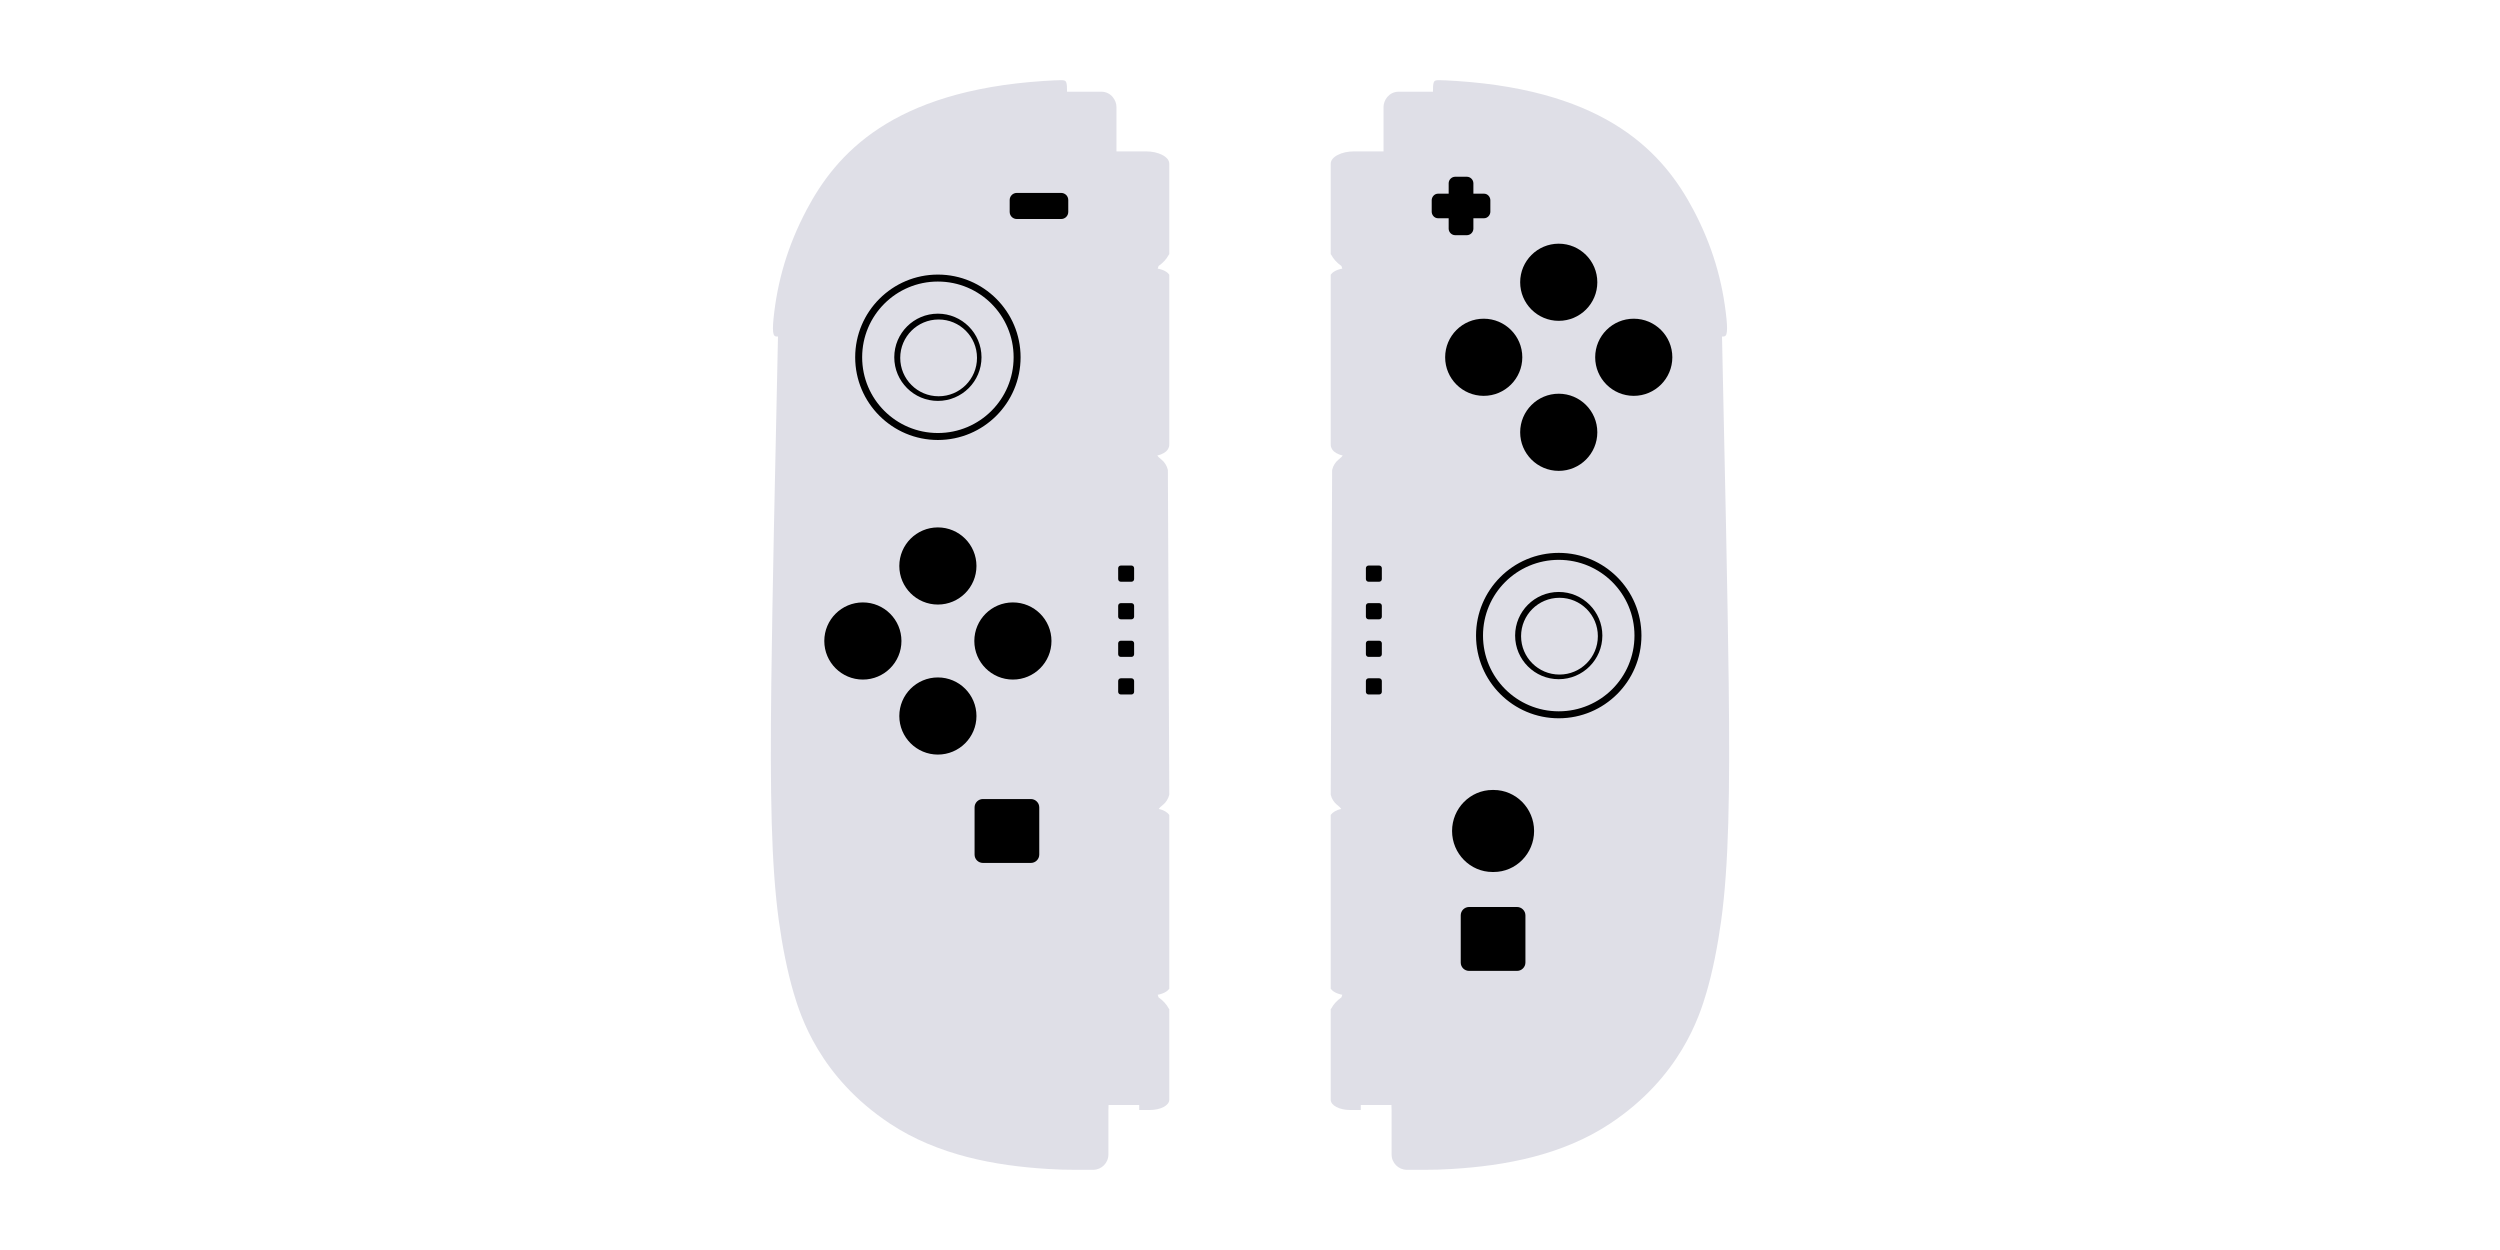
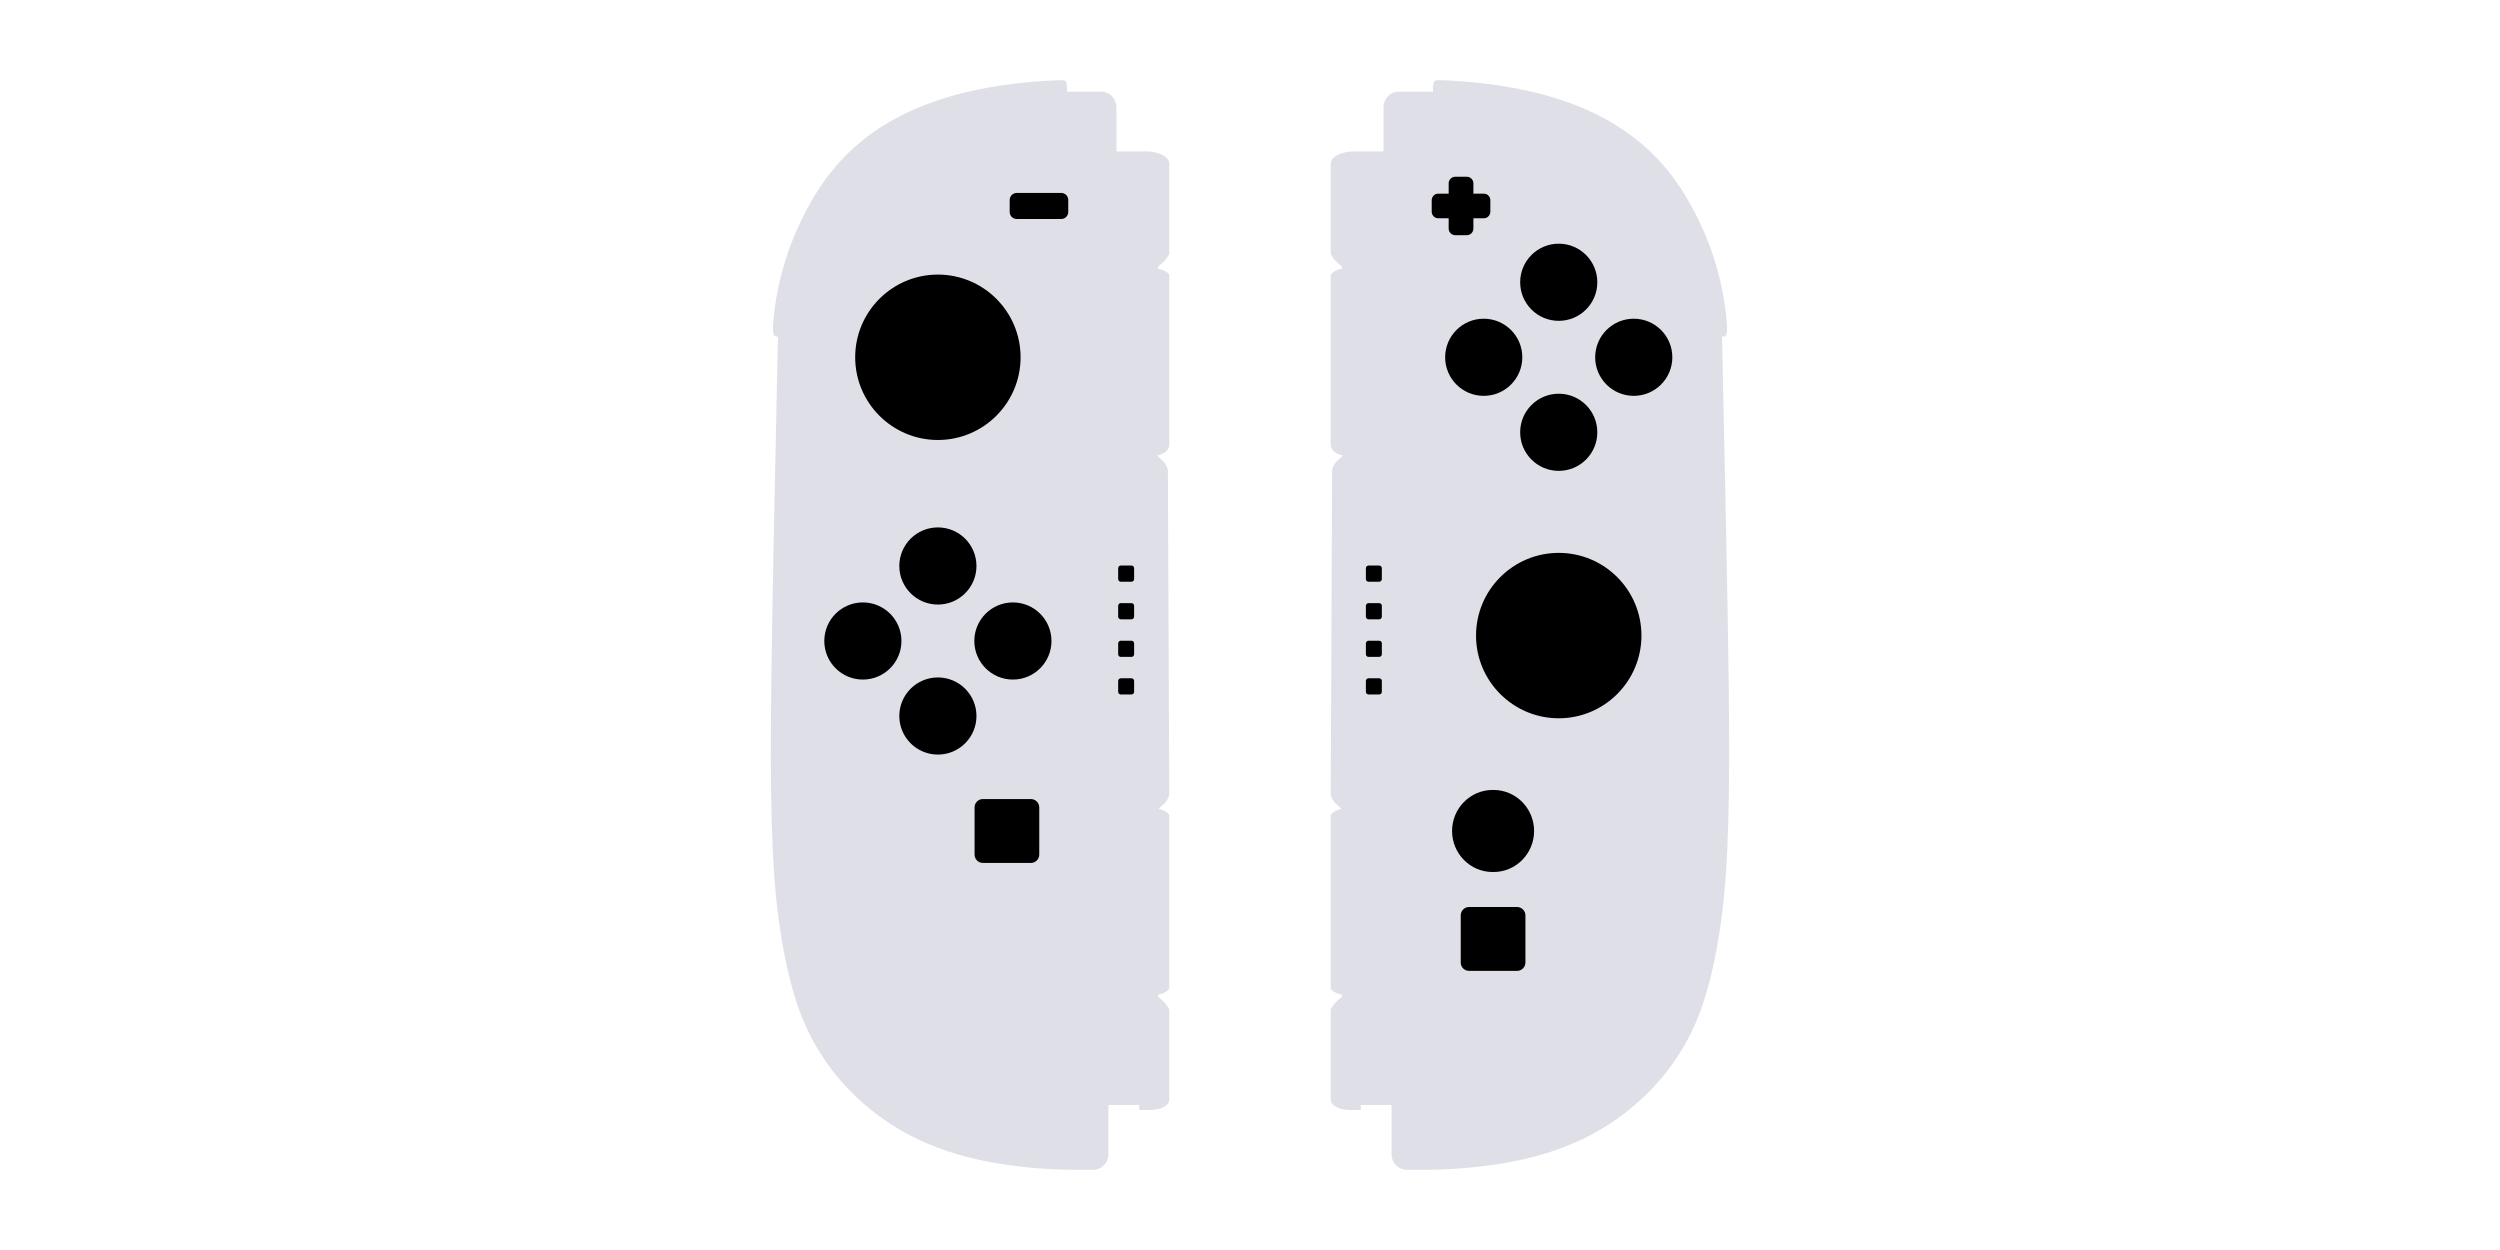
- <svg xmlns="http://www.w3.org/2000/svg" xml:space="preserve" width="1000" height="500">
-   <path d="M424.14 32.076c-1.211.016-2.9.064-6.661.31-60.852 3.997-83.072 29.297-94.829 51.532-7.588 14.351-11.735 28.556-13.25 43.637-.303 3.03-.303 5.104.046 6.118.35 1.014 1.048.97 1.746.924-1.133 52.287-2.266 104.572-2.674 138.667-.526 44.12-.02 72.903 3.004 94.947 1.37 9.99 3.41 20.442 5.975 29.078 2.682 9.028 10.308 33.512 38.495 52.167 19.128 12.658 42.044 16.845 63.213 18.133 3.924.24 7.64.363 10.795.335v.003h7.345c3.315-.052 6.01-2.785 6.015-6.096v-17.492q.033-1.123.064-2.345h12.259v2.004h4.32c2.044-.001 4.002-.432 5.442-1.198 1.431-.757 2.245-1.78 2.266-2.85v-36.28l-.254-.32c-.834-1.608-2.19-3.095-3.988-4.372v-.002a1.2 1.2 0 0 1-.108-.212 5 5 0 0 1-.265-.86c1.077-.212 2.294-.562 3.35-1.234a4.5 4.5 0 0 0 1.265-1.19v-69.474a4 4 0 0 0-.148-.213c-.568-.788-2.027-1.802-4.039-2.197.258-.444.7-.913 1.751-1.744 1.052-.831 2.083-2.36 2.434-3.972v-.003l-.556-129.845-.03-.133c-.351-1.611-1.382-3.14-2.434-3.971s-1.493-1.301-1.751-1.745c2.011-.395 3.47-1.409 4.038-2.197.72-.996.733-1.9.733-1.9v-.036l-.017-.437h.017V109.87a4.5 4.5 0 0 0-1.265-1.19c-1.055-.672-2.272-1.022-3.35-1.234q.092-.435.265-.86c.066-.15.099-.2.108-.212v-.002c1.798-1.277 3.154-2.764 3.988-4.371l.254-.321V65.473c0-1.31-1.001-2.566-2.776-3.482-1.725-.917-4.07-1.434-6.515-1.437h-11.832V42.799c0-2.636-2.08-6.057-6.016-6.118h-13.754c0-1.53.001-3.06-.365-3.832-.367-.773-1.1-.79-2.311-.773" style="fill:#dfdfe7;fill-opacity:1;stroke-width:1.301;stroke-linecap:round;stroke-linejoin:round" />
-   <g style="fill:#000" transform="translate(160.375 -3.376)scale(.86054)">
-     <circle cx="214.718" cy="301.874" r="17.93" style="font-variation-settings:normal;vector-effect:none;fill:#000;fill-opacity:1;fill-rule:evenodd;stroke-width:35.849;stroke-linecap:butt;stroke-linejoin:miter;stroke-miterlimit:4;stroke-dasharray:none;stroke-dashoffset:0;stroke-opacity:1;-inkscape-stroke:none;stop-color:#000" />
-     <circle cx="-284.455" cy="301.874" r="17.93" style="font-variation-settings:normal;vector-effect:none;fill:#000;fill-opacity:1;fill-rule:evenodd;stroke-width:35.849;stroke-linecap:butt;stroke-linejoin:miter;stroke-miterlimit:4;stroke-dasharray:none;stroke-dashoffset:0;stroke-opacity:1;-inkscape-stroke:none;stop-color:#000" transform="scale(-1 1)" />
-     <circle cx="267.005" cy="-249.586" r="17.93" style="font-variation-settings:normal;vector-effect:none;fill:#000;fill-opacity:1;fill-rule:evenodd;stroke-width:35.849;stroke-linecap:butt;stroke-linejoin:miter;stroke-miterlimit:4;stroke-dasharray:none;stroke-dashoffset:0;stroke-opacity:1;-inkscape-stroke:none;stop-color:#000" transform="rotate(90)" />
-     <circle cx="-336.742" cy="-249.586" r="17.93" style="font-variation-settings:normal;vector-effect:none;fill:#000;fill-opacity:1;fill-rule:evenodd;stroke-width:35.849;stroke-linecap:butt;stroke-linejoin:miter;stroke-miterlimit:4;stroke-dasharray:none;stroke-dashoffset:0;stroke-opacity:1;-inkscape-stroke:none;stop-color:#000" transform="scale(1 -1)rotate(90)" />
+ <svg xmlns="http://www.w3.org/2000/svg" xml:space="preserve" width="1000" height="500" version="1.1" id="svg18">
+   <defs id="defs18" />
+   <path d="M424.14 32.076c-1.211.016-2.9.064-6.661.31-60.852 3.997-83.072 29.297-94.829 51.532-7.588 14.351-11.735 28.556-13.25 43.637-.303 3.03-.303 5.104.046 6.118.35 1.014 1.048.97 1.746.924-1.133 52.287-2.266 104.572-2.674 138.667-.526 44.12-.02 72.903 3.004 94.947 1.37 9.99 3.41 20.442 5.975 29.078 2.682 9.028 10.308 33.512 38.495 52.167 19.128 12.658 42.044 16.845 63.213 18.133 3.924.24 7.64.363 10.795.335v.003h7.345c3.315-.052 6.01-2.785 6.015-6.096v-17.492q.033-1.123.064-2.345h12.259v2.004h4.32c2.044-.001 4.002-.432 5.442-1.198 1.431-.757 2.245-1.78 2.266-2.85v-36.28l-.254-.32c-.834-1.608-2.19-3.095-3.988-4.372v-.002a1.2 1.2 0 0 1-.108-.212 5 5 0 0 1-.265-.86c1.077-.212 2.294-.562 3.35-1.234a4.5 4.5 0 0 0 1.265-1.19v-69.474a4 4 0 0 0-.148-.213c-.568-.788-2.027-1.802-4.039-2.197.258-.444.7-.913 1.751-1.744 1.052-.831 2.083-2.36 2.434-3.972v-.003l-.556-129.845-.03-.133c-.351-1.611-1.382-3.14-2.434-3.971s-1.493-1.301-1.751-1.745c2.011-.395 3.47-1.409 4.038-2.197.72-.996.733-1.9.733-1.9v-.036l-.017-.437h.017V109.87a4.5 4.5 0 0 0-1.265-1.19c-1.055-.672-2.272-1.022-3.35-1.234q.092-.435.265-.86c.066-.15.099-.2.108-.212v-.002c1.798-1.277 3.154-2.764 3.988-4.371l.254-.321V65.473c0-1.31-1.001-2.566-2.776-3.482-1.725-.917-4.07-1.434-6.515-1.437h-11.832V42.799c0-2.636-2.08-6.057-6.016-6.118h-13.754c0-1.53.001-3.06-.365-3.832-.367-.773-1.1-.79-2.311-.773" style="fill:#dfdfe7;fill-opacity:1;stroke-width:1.301;stroke-linecap:round;stroke-linejoin:round" id="path1" />
+   <g style="fill:#000" transform="translate(160.375 -3.376)scale(.86054)" id="g4">
+     <circle cx="214.718" cy="301.874" r="17.93" style="font-variation-settings:normal;vector-effect:none;fill:#000;fill-opacity:1;fill-rule:evenodd;stroke-width:35.849;stroke-linecap:butt;stroke-linejoin:miter;stroke-miterlimit:4;stroke-dasharray:none;stroke-dashoffset:0;stroke-opacity:1;-inkscape-stroke:none;stop-color:#000" id="circle1" />
+     <circle cx="-284.455" cy="301.874" r="17.93" style="font-variation-settings:normal;vector-effect:none;fill:#000;fill-opacity:1;fill-rule:evenodd;stroke-width:35.849;stroke-linecap:butt;stroke-linejoin:miter;stroke-miterlimit:4;stroke-dasharray:none;stroke-dashoffset:0;stroke-opacity:1;-inkscape-stroke:none;stop-color:#000" transform="scale(-1 1)" id="circle2" />
+     <circle cx="267.005" cy="-249.586" r="17.93" style="font-variation-settings:normal;vector-effect:none;fill:#000;fill-opacity:1;fill-rule:evenodd;stroke-width:35.849;stroke-linecap:butt;stroke-linejoin:miter;stroke-miterlimit:4;stroke-dasharray:none;stroke-dashoffset:0;stroke-opacity:1;-inkscape-stroke:none;stop-color:#000" transform="rotate(90)" id="circle3" />
+     <circle cx="-336.742" cy="-249.586" r="17.93" style="font-variation-settings:normal;vector-effect:none;fill:#000;fill-opacity:1;fill-rule:evenodd;stroke-width:35.849;stroke-linecap:butt;stroke-linejoin:miter;stroke-miterlimit:4;stroke-dasharray:none;stroke-dashoffset:0;stroke-opacity:1;-inkscape-stroke:none;stop-color:#000" transform="scale(1 -1)rotate(90)" id="circle4" />
  </g>
-   <path d="M393.152 319.612a3.37 3.37 0 0 0-2.354.984l-.008.007-.007.009a3.35 3.35 0 0 0-.954 2.37v18.827a3.34 3.34 0 0 0 .953 2.367l.01.01.01.01a3.37 3.37 0 0 0 2.35.977h19.203a3.34 3.34 0 0 0 2.355-.976 3.3 3.3 0 0 0 .997-2.394v-18.818a3.3 3.3 0 0 0-.997-2.39 3.34 3.34 0 0 0-2.355-.98h-19.196Z" style="baseline-shift:baseline;display:inline;overflow:visible;vector-effect:none;fill:#000;fill-opacity:1;stroke-width:.691;stop-color:#000" />
-   <rect width="23.432" height="10.433" x="403.873" y="77.171" ry="2.831" style="fill:#000;fill-opacity:1;stroke-width:1.157;stroke-linecap:round;stroke-linejoin:round" />
-   <g style="fill:#000" transform="translate(160.375 -3.376)scale(.86054)">
-     <rect width="7.411" height="7.524" x="333.387" y="266.804" ry="1.235" style="fill:#000;fill-opacity:1;stroke-width:20;stroke-linecap:round;stroke-linejoin:round" />
-     <rect width="7.411" height="7.524" x="333.387" y="284.273" ry="1.235" style="fill:#000;fill-opacity:1;stroke-width:20;stroke-linecap:round;stroke-linejoin:round" />
-     <rect width="7.411" height="7.524" x="333.387" y="301.742" ry="1.235" style="fill:#000;fill-opacity:1;stroke-width:20;stroke-linecap:round;stroke-linejoin:round" />
-     <rect width="7.411" height="7.524" x="333.387" y="319.211" ry="1.235" style="fill:#000;fill-opacity:1;stroke-width:20;stroke-linecap:round;stroke-linejoin:round" />
+   <path d="M393.152 319.612a3.37 3.37 0 0 0-2.354.984l-.008.007-.007.009a3.35 3.35 0 0 0-.954 2.37v18.827a3.34 3.34 0 0 0 .953 2.367l.01.01.01.01a3.37 3.37 0 0 0 2.35.977h19.203a3.34 3.34 0 0 0 2.355-.976 3.3 3.3 0 0 0 .997-2.394v-18.818a3.3 3.3 0 0 0-.997-2.39 3.34 3.34 0 0 0-2.355-.98h-19.196Z" style="baseline-shift:baseline;display:inline;overflow:visible;vector-effect:none;fill:#000;fill-opacity:1;stroke-width:.691;stop-color:#000" id="path4" />
+   <rect width="23.432" height="10.433" x="403.873" y="77.171" ry="2.831" style="fill:#000;fill-opacity:1;stroke-width:1.157;stroke-linecap:round;stroke-linejoin:round" id="rect4" />
+   <g style="fill:#000" transform="translate(160.375 -3.376)scale(.86054)" id="g8">
+     <rect width="7.411" height="7.524" x="333.387" y="266.804" ry="1.235" style="fill:#000;fill-opacity:1;stroke-width:20;stroke-linecap:round;stroke-linejoin:round" id="rect5" />
+     <rect width="7.411" height="7.524" x="333.387" y="284.273" ry="1.235" style="fill:#000;fill-opacity:1;stroke-width:20;stroke-linecap:round;stroke-linejoin:round" id="rect6" />
+     <rect width="7.411" height="7.524" x="333.387" y="301.742" ry="1.235" style="fill:#000;fill-opacity:1;stroke-width:20;stroke-linecap:round;stroke-linejoin:round" id="rect7" />
+     <rect width="7.411" height="7.524" x="333.387" y="319.211" ry="1.235" style="fill:#000;fill-opacity:1;stroke-width:20;stroke-linecap:round;stroke-linejoin:round" id="rect8" />
  </g>
-   <path d="M575.86 32.076c1.211.016 2.9.064 6.661.31 60.852 3.997 83.072 29.297 94.829 51.532 7.588 14.351 11.735 28.556 13.25 43.637.303 3.03.303 5.104-.046 6.118-.35 1.014-1.048.97-1.747.924 1.133 52.287 2.267 104.572 2.674 138.667.527 44.12.02 72.903-3.003 94.947-1.37 9.99-3.41 20.442-5.975 29.078-2.682 9.028-10.308 33.512-38.496 52.167-19.127 12.658-42.044 16.845-63.212 18.133-3.924.24-7.64.363-10.795.335v.003h-7.345c-3.315-.052-6.01-2.785-6.015-6.096v-17.492l-.064-2.345h-12.26v2.004h-4.32c-2.043-.001-4-.432-5.441-1.198-1.432-.757-2.245-1.78-2.266-2.85v-36.28l.254-.32c.834-1.608 2.19-3.095 3.988-4.372v-.002c.01-.012.043-.062.108-.212q.174-.425.265-.86c-1.077-.212-2.295-.562-3.35-1.234a4.5 4.5 0 0 1-1.265-1.19v-69.474q.069-.105.148-.213c.568-.788 2.027-1.802 4.039-2.197-.258-.444-.7-.913-1.752-1.744s-2.083-2.36-2.433-3.972v-.003l.556-129.845.03-.133c.351-1.611 1.382-3.14 2.434-3.971s1.493-1.301 1.751-1.745c-2.011-.395-3.47-1.409-4.038-2.197-.72-.996-.733-1.9-.733-1.9v-.036l.017-.437h-.017V109.87a4.5 4.5 0 0 1 1.265-1.19c1.055-.672 2.272-1.022 3.35-1.234a5 5 0 0 0-.266-.86c-.065-.15-.098-.2-.107-.212v-.002c-1.798-1.277-3.154-2.764-3.989-4.371l-.253-.321V65.473c0-1.31 1-2.566 2.776-3.482 1.725-.917 4.07-1.434 6.515-1.437h11.832V42.799c0-2.636 2.08-6.057 6.016-6.118h13.753c0-1.53 0-3.06.366-3.832.367-.773 1.1-.79 2.311-.773" style="fill:#dfdfe7;fill-opacity:1;stroke-width:1.301;stroke-linecap:round;stroke-linejoin:round" />
-   <path d="M597.008 315.986c-8.918.003-16.182 7.368-16.182 16.406 0 9.04 7.264 16.404 16.182 16.407h.442c8.92.002 16.188-7.363 16.188-16.405s-7.268-16.41-16.188-16.408z" style="baseline-shift:baseline;display:inline;overflow:visible;vector-effect:none;fill:#000;fill-opacity:1;stroke-width:.686;stop-color:#000" />
-   <g style="fill:#000" transform="translate(288.92 451.157)scale(.86054)">
-     <circle cx="353.93" cy="-358.2" r="17.93" style="font-variation-settings:normal;vector-effect:none;fill:#000;fill-opacity:1;fill-rule:evenodd;stroke-width:35.849;stroke-linecap:butt;stroke-linejoin:miter;stroke-miterlimit:4;stroke-dasharray:none;stroke-dashoffset:0;stroke-opacity:1;-inkscape-stroke:none;stop-color:#000" />
-     <circle cx="-423.668" cy="-358.2" r="17.93" style="font-variation-settings:normal;vector-effect:none;fill:#000;fill-opacity:1;fill-rule:evenodd;stroke-width:35.849;stroke-linecap:butt;stroke-linejoin:miter;stroke-miterlimit:4;stroke-dasharray:none;stroke-dashoffset:0;stroke-opacity:1;-inkscape-stroke:none;stop-color:#000" transform="scale(-1 1)" />
-     <circle cx="-393.07" cy="-388.799" r="17.93" style="font-variation-settings:normal;vector-effect:none;fill:#000;fill-opacity:1;fill-rule:evenodd;stroke-width:35.849;stroke-linecap:butt;stroke-linejoin:miter;stroke-miterlimit:4;stroke-dasharray:none;stroke-dashoffset:0;stroke-opacity:1;-inkscape-stroke:none;stop-color:#000" transform="rotate(90)" />
-     <circle cx="323.332" cy="-388.799" r="17.93" style="font-variation-settings:normal;vector-effect:none;fill:#000;fill-opacity:1;fill-rule:evenodd;stroke-width:35.849;stroke-linecap:butt;stroke-linejoin:miter;stroke-miterlimit:4;stroke-dasharray:none;stroke-dashoffset:0;stroke-opacity:1;-inkscape-stroke:none;stop-color:#000" transform="scale(1 -1)rotate(90)" />
+   <path d="M575.86 32.076c1.211.016 2.9.064 6.661.31 60.852 3.997 83.072 29.297 94.829 51.532 7.588 14.351 11.735 28.556 13.25 43.637.303 3.03.303 5.104-.046 6.118-.35 1.014-1.048.97-1.747.924 1.133 52.287 2.267 104.572 2.674 138.667.527 44.12.02 72.903-3.003 94.947-1.37 9.99-3.41 20.442-5.975 29.078-2.682 9.028-10.308 33.512-38.496 52.167-19.127 12.658-42.044 16.845-63.212 18.133-3.924.24-7.64.363-10.795.335v.003h-7.345c-3.315-.052-6.01-2.785-6.015-6.096v-17.492l-.064-2.345h-12.26v2.004h-4.32c-2.043-.001-4-.432-5.441-1.198-1.432-.757-2.245-1.78-2.266-2.85v-36.28l.254-.32c.834-1.608 2.19-3.095 3.988-4.372v-.002c.01-.012.043-.062.108-.212q.174-.425.265-.86c-1.077-.212-2.295-.562-3.35-1.234a4.5 4.5 0 0 1-1.265-1.19v-69.474q.069-.105.148-.213c.568-.788 2.027-1.802 4.039-2.197-.258-.444-.7-.913-1.752-1.744s-2.083-2.36-2.433-3.972v-.003l.556-129.845.03-.133c.351-1.611 1.382-3.14 2.434-3.971s1.493-1.301 1.751-1.745c-2.011-.395-3.47-1.409-4.038-2.197-.72-.996-.733-1.9-.733-1.9v-.036l.017-.437h-.017V109.87a4.5 4.5 0 0 1 1.265-1.19c1.055-.672 2.272-1.022 3.35-1.234a5 5 0 0 0-.266-.86c-.065-.15-.098-.2-.107-.212v-.002c-1.798-1.277-3.154-2.764-3.989-4.371l-.253-.321V65.473c0-1.31 1-2.566 2.776-3.482 1.725-.917 4.07-1.434 6.515-1.437h11.832V42.799c0-2.636 2.08-6.057 6.016-6.118h13.753c0-1.53 0-3.06.366-3.832.367-.773 1.1-.79 2.311-.773" style="fill:#dfdfe7;fill-opacity:1;stroke-width:1.301;stroke-linecap:round;stroke-linejoin:round" id="path8" />
+   <path d="M597.008 315.986c-8.918.003-16.182 7.368-16.182 16.406 0 9.04 7.264 16.404 16.182 16.407h.442c8.92.002 16.188-7.363 16.188-16.405s-7.268-16.41-16.188-16.408z" style="baseline-shift:baseline;display:inline;overflow:visible;vector-effect:none;fill:#000;fill-opacity:1;stroke-width:.686;stop-color:#000" id="path9" />
+   <g style="fill:#000" transform="translate(288.92 451.157)scale(.86054)" id="g12">
+     <circle cx="353.93" cy="-358.2" r="17.93" style="font-variation-settings:normal;vector-effect:none;fill:#000;fill-opacity:1;fill-rule:evenodd;stroke-width:35.849;stroke-linecap:butt;stroke-linejoin:miter;stroke-miterlimit:4;stroke-dasharray:none;stroke-dashoffset:0;stroke-opacity:1;-inkscape-stroke:none;stop-color:#000" id="circle9" />
+     <circle cx="-423.668" cy="-358.2" r="17.93" style="font-variation-settings:normal;vector-effect:none;fill:#000;fill-opacity:1;fill-rule:evenodd;stroke-width:35.849;stroke-linecap:butt;stroke-linejoin:miter;stroke-miterlimit:4;stroke-dasharray:none;stroke-dashoffset:0;stroke-opacity:1;-inkscape-stroke:none;stop-color:#000" transform="scale(-1 1)" id="circle10" />
+     <circle cx="-393.07" cy="-388.799" r="17.93" style="font-variation-settings:normal;vector-effect:none;fill:#000;fill-opacity:1;fill-rule:evenodd;stroke-width:35.849;stroke-linecap:butt;stroke-linejoin:miter;stroke-miterlimit:4;stroke-dasharray:none;stroke-dashoffset:0;stroke-opacity:1;-inkscape-stroke:none;stop-color:#000" transform="rotate(90)" id="circle11" />
+     <circle cx="323.332" cy="-388.799" r="17.93" style="font-variation-settings:normal;vector-effect:none;fill:#000;fill-opacity:1;fill-rule:evenodd;stroke-width:35.849;stroke-linecap:butt;stroke-linejoin:miter;stroke-miterlimit:4;stroke-dasharray:none;stroke-dashoffset:0;stroke-opacity:1;-inkscape-stroke:none;stop-color:#000" transform="scale(1 -1)rotate(90)" id="circle12" />
  </g>
-   <path d="M587.616 362.796a3.37 3.37 0 0 0-2.354.983l-.008.007-.007.01a3.35 3.35 0 0 0-.954 2.369v18.827a3.34 3.34 0 0 0 .953 2.368l.01.01.01.009a3.37 3.37 0 0 0 2.35.978h19.203a3.34 3.34 0 0 0 2.355-.977 3.3 3.3 0 0 0 .997-2.394v-18.818a3.3 3.3 0 0 0-.997-2.39 3.34 3.34 0 0 0-2.355-.98h-19.196zm-5.539-292.101a2.657 2.657 0 0 0-2.61 2.565v4.202h-4.17c-1.685-.01-2.628 1.478-2.616 2.625v4.6c-.012 1.147.93 2.636 2.615 2.626h4.17v4.202a2.657 2.657 0 0 0 2.611 2.565h4.668a2.657 2.657 0 0 0 2.61-2.565v-4.202h4.17c1.685.01 2.628-1.479 2.616-2.625v-4.6c.012-1.147-.93-2.636-2.615-2.626h-4.171V73.26a2.656 2.656 0 0 0-2.61-2.565z" style="baseline-shift:baseline;display:inline;overflow:visible;vector-effect:none;fill:#000;fill-opacity:1;stroke-width:.691;stop-color:#000" />
-   <g style="fill:#000" transform="matrix(-.86054 0 0 .86054 160.375 -3.376)">
-     <rect width="7.411" height="7.524" x="-455.946" y="266.804" ry="1.235" style="fill:#000;fill-opacity:1;stroke-width:20;stroke-linecap:round;stroke-linejoin:round" />
-     <rect width="7.411" height="7.524" x="-455.946" y="284.273" ry="1.235" style="fill:#000;fill-opacity:1;stroke-width:20;stroke-linecap:round;stroke-linejoin:round" />
-     <rect width="7.411" height="7.524" x="-455.946" y="301.742" ry="1.235" style="fill:#000;fill-opacity:1;stroke-width:20;stroke-linecap:round;stroke-linejoin:round" />
-     <rect width="7.411" height="7.524" x="-455.946" y="319.211" ry="1.235" style="fill:#000;fill-opacity:1;stroke-width:20;stroke-linecap:round;stroke-linejoin:round" />
+   <path d="M587.616 362.796a3.37 3.37 0 0 0-2.354.983l-.008.007-.007.01a3.35 3.35 0 0 0-.954 2.369v18.827a3.34 3.34 0 0 0 .953 2.368l.01.01.01.009a3.37 3.37 0 0 0 2.35.978h19.203a3.34 3.34 0 0 0 2.355-.977 3.3 3.3 0 0 0 .997-2.394v-18.818a3.3 3.3 0 0 0-.997-2.39 3.34 3.34 0 0 0-2.355-.98h-19.196zm-5.539-292.101a2.657 2.657 0 0 0-2.61 2.565v4.202h-4.17c-1.685-.01-2.628 1.478-2.616 2.625v4.6c-.012 1.147.93 2.636 2.615 2.626h4.17v4.202a2.657 2.657 0 0 0 2.611 2.565h4.668a2.657 2.657 0 0 0 2.61-2.565v-4.202h4.17c1.685.01 2.628-1.479 2.616-2.625v-4.6c.012-1.147-.93-2.636-2.615-2.626h-4.171V73.26a2.656 2.656 0 0 0-2.61-2.565z" style="baseline-shift:baseline;display:inline;overflow:visible;vector-effect:none;fill:#000;fill-opacity:1;stroke-width:.691;stop-color:#000" id="path12" />
+   <g style="fill:#000" transform="matrix(-.86054 0 0 .86054 160.375 -3.376)" id="g15">
+     <rect width="7.411" height="7.524" x="-455.946" y="266.804" ry="1.235" style="fill:#000;fill-opacity:1;stroke-width:20;stroke-linecap:round;stroke-linejoin:round" id="rect12" />
+     <rect width="7.411" height="7.524" x="-455.946" y="284.273" ry="1.235" style="fill:#000;fill-opacity:1;stroke-width:20;stroke-linecap:round;stroke-linejoin:round" id="rect13" />
+     <rect width="7.411" height="7.524" x="-455.946" y="301.742" ry="1.235" style="fill:#000;fill-opacity:1;stroke-width:20;stroke-linecap:round;stroke-linejoin:round" id="rect14" />
+     <rect width="7.411" height="7.524" x="-455.946" y="319.211" ry="1.235" style="fill:#000;fill-opacity:1;stroke-width:20;stroke-linecap:round;stroke-linejoin:round" id="rect15" />
  </g>
-   <g style="fill:#000;fill-opacity:1">
-     <path d="M704.621 584.088c-12.986 0-23.533 10.547-23.533 23.533s10.547 23.533 23.533 23.533 23.533-10.547 23.533-23.533-10.547-23.533-23.533-23.533m.393 3.142c11.45 0 20.712 9.26 20.712 20.71s-9.262 20.714-20.712 20.714-20.713-9.262-20.713-20.713c0-11.45 9.262-20.71 20.713-20.71" style="baseline-shift:baseline;display:inline;overflow:visible;vector-effect:none;fill:#000;fill-opacity:1;stop-color:#000" transform="translate(101.097 -196.252)scale(.74139)" />
-     <path d="M704.621 563C680 563 660 583 660 607.621s20 44.621 44.62 44.621c24.622 0 44.622-20 44.622-44.62 0-24.622-20-44.622-44.621-44.622m0 3.762c22.588 0 40.86 18.27 40.86 40.86 0 22.587-18.272 40.858-40.86 40.858s-40.86-18.27-40.86-40.859c0-22.588 18.272-40.86 40.86-40.86" style="baseline-shift:baseline;display:inline;overflow:visible;vector-effect:none;fill:#000;fill-opacity:1;stop-color:#000" transform="translate(101.097 -196.252)scale(.74139)" />
+   <g style="fill:#000;fill-opacity:1" id="g16">
+     <path d="M 704.621,563 C 680,563 660,583 660,607.621 c 0,24.621 20,44.621 44.62,44.621 24.622,0 44.622,-20 44.622,-44.62 0,-24.622 -20,-44.622 -44.621,-44.622" style="baseline-shift:baseline;display:inline;overflow:visible;vector-effect:none;fill:#000000;fill-opacity:1;stop-color:#000000" transform="matrix(0.74139,0,0,0.74139,101.097,-196.252)" id="path16" />
  </g>
-   <g style="fill:#000;fill-opacity:1">
-     <path d="M704.621 584.088c-12.986 0-23.533 10.547-23.533 23.533s10.547 23.533 23.533 23.533 23.533-10.547 23.533-23.533-10.547-23.533-23.533-23.533m.393 3.142c11.45 0 20.712 9.26 20.712 20.71s-9.262 20.714-20.712 20.714-20.713-9.262-20.713-20.713c0-11.45 9.262-20.71 20.713-20.71" style="baseline-shift:baseline;display:inline;overflow:visible;vector-effect:none;fill:#000;fill-opacity:1;stop-color:#000" transform="translate(-147.244 -307.57)scale(.74139)" />
-     <path d="M704.621 563C680 563 660 583 660 607.621s20 44.621 44.62 44.621c24.622 0 44.622-20 44.622-44.62 0-24.622-20-44.622-44.621-44.622m0 3.762c22.588 0 40.86 18.27 40.86 40.86 0 22.587-18.272 40.858-40.86 40.858s-40.86-18.27-40.86-40.859c0-22.588 18.272-40.86 40.86-40.86" style="baseline-shift:baseline;display:inline;overflow:visible;vector-effect:none;fill:#000;fill-opacity:1;stop-color:#000" transform="translate(-147.244 -307.57)scale(.74139)" />
+   <g style="fill:#000;fill-opacity:1" id="g18">
+     <path d="M 704.621,563 C 680,563 660,583 660,607.621 c 0,24.621 20,44.621 44.62,44.621 24.622,0 44.622,-20 44.622,-44.62 0,-24.622 -20,-44.622 -44.621,-44.622" style="baseline-shift:baseline;display:inline;overflow:visible;vector-effect:none;fill:#000000;fill-opacity:1;stop-color:#000000" transform="matrix(0.74139,0,0,0.74139,-147.244,-307.57)" id="path18" />
  </g>
</svg>
